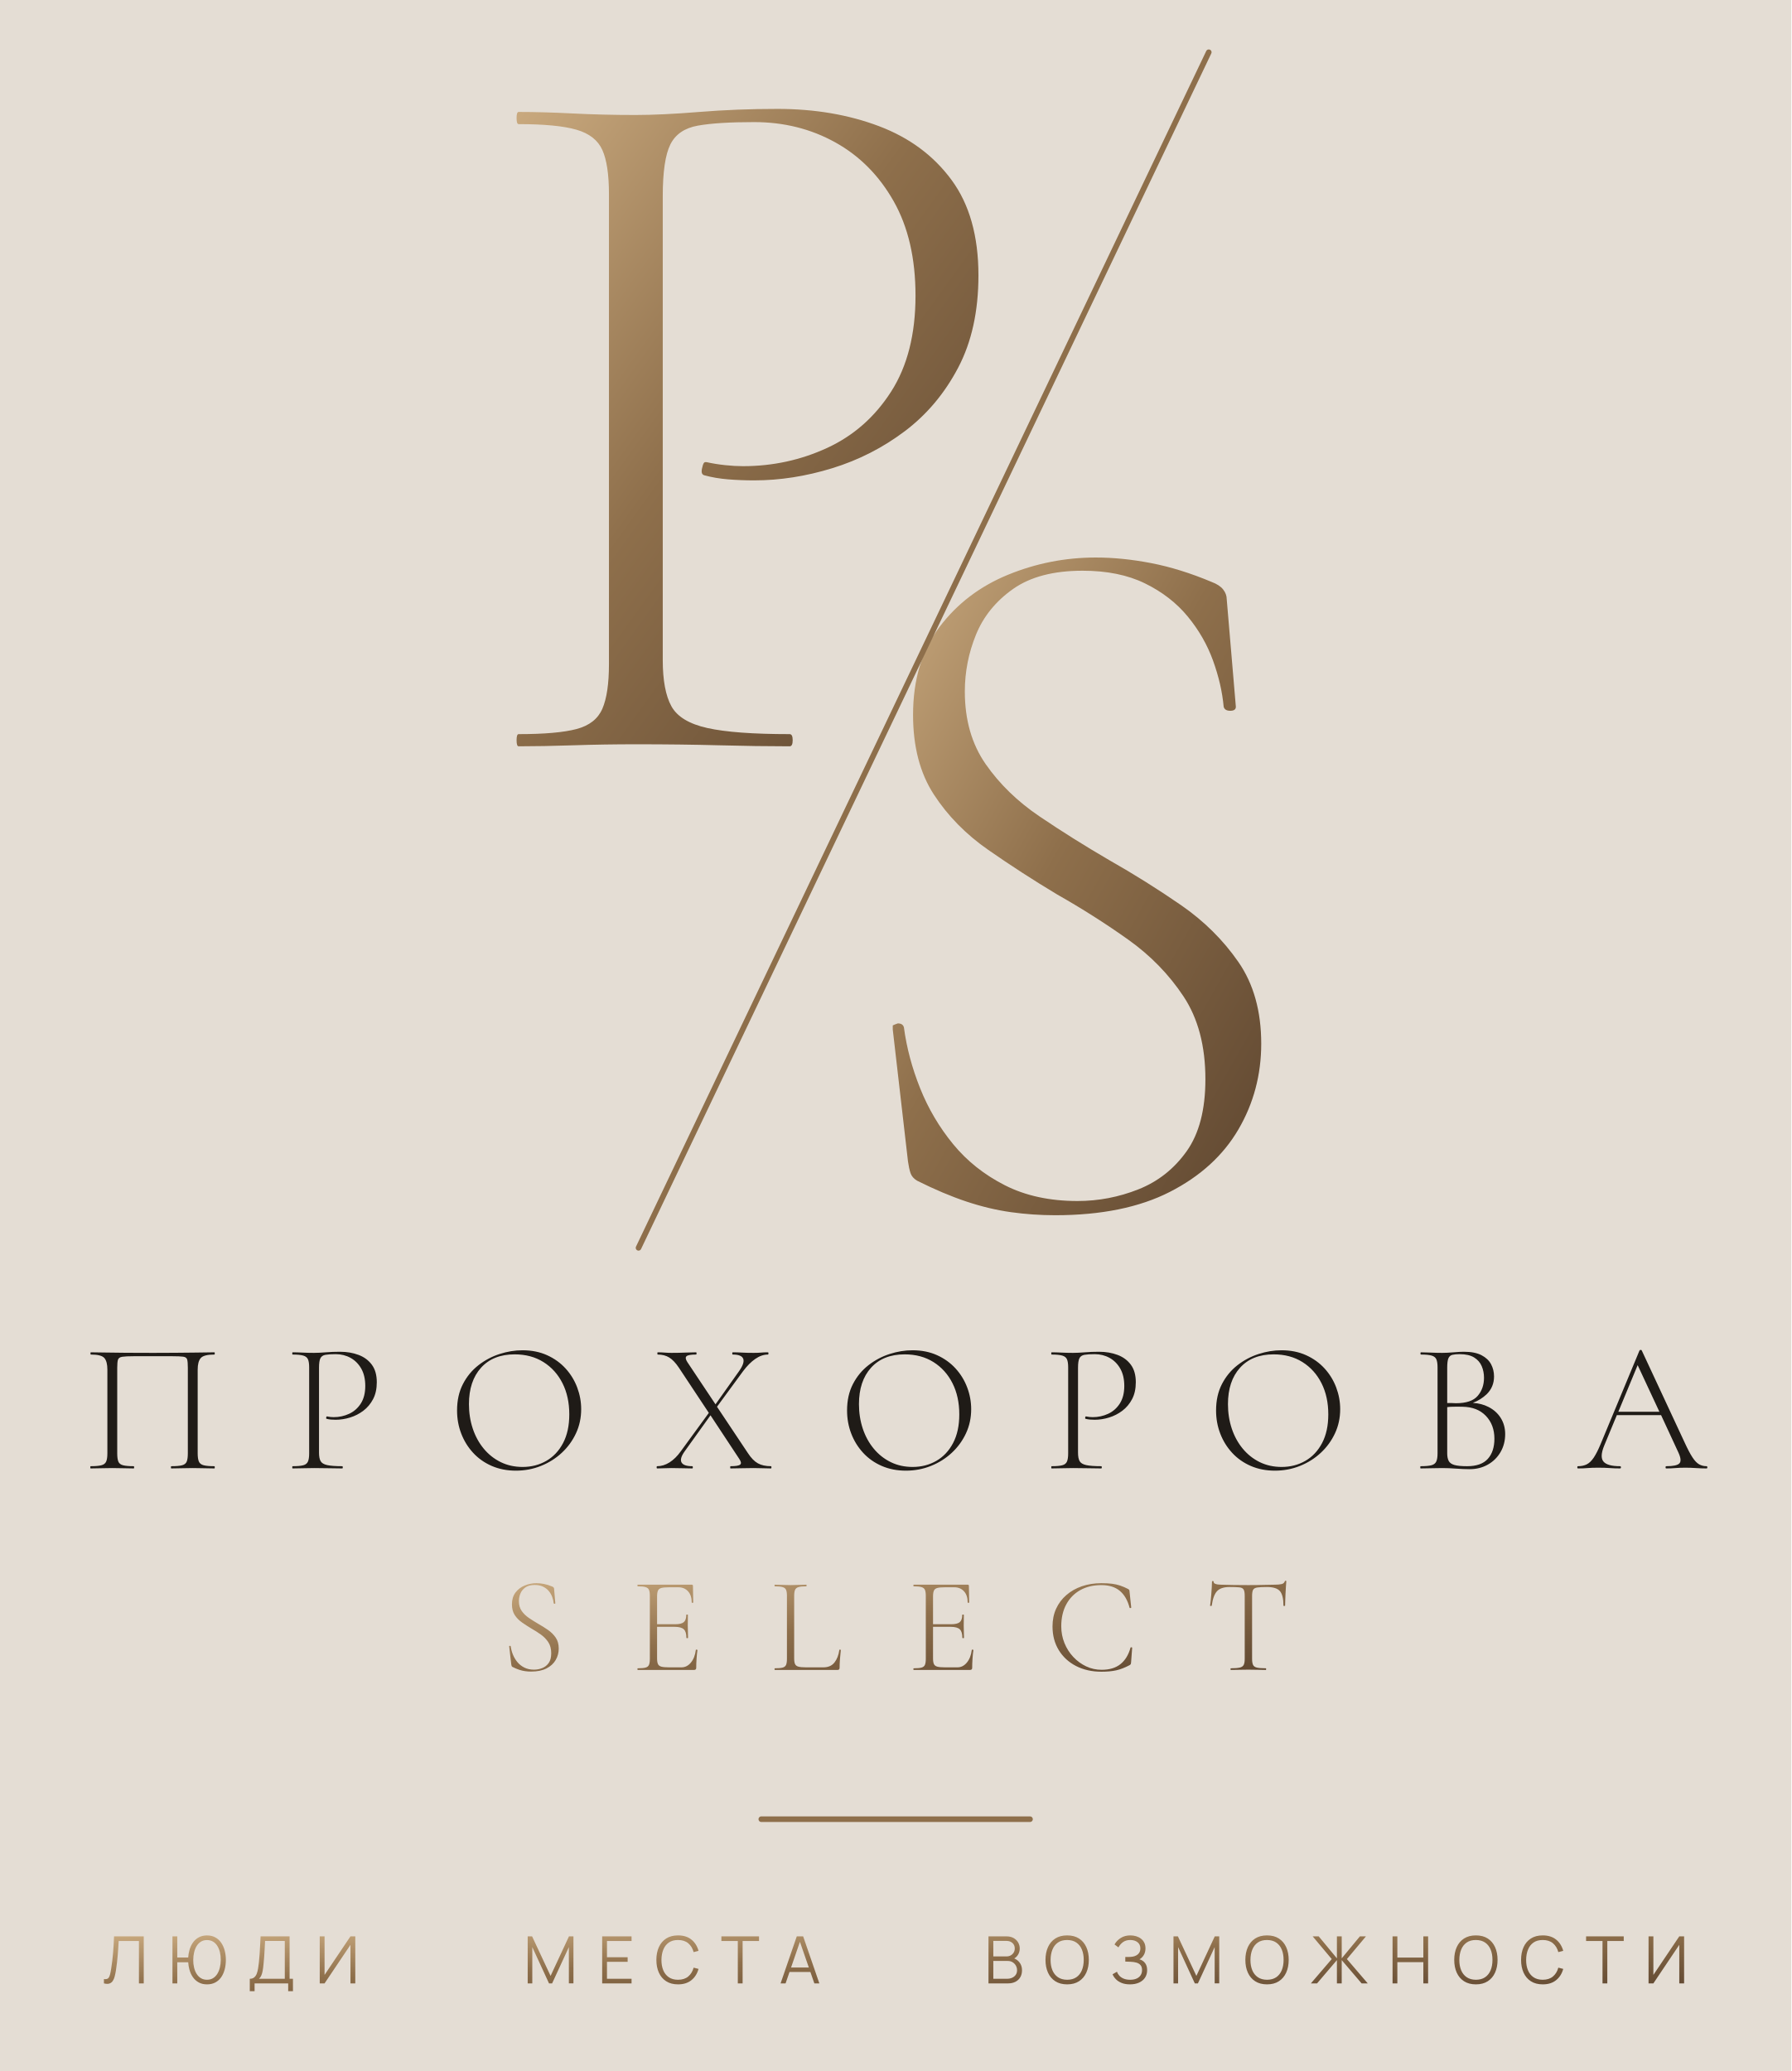
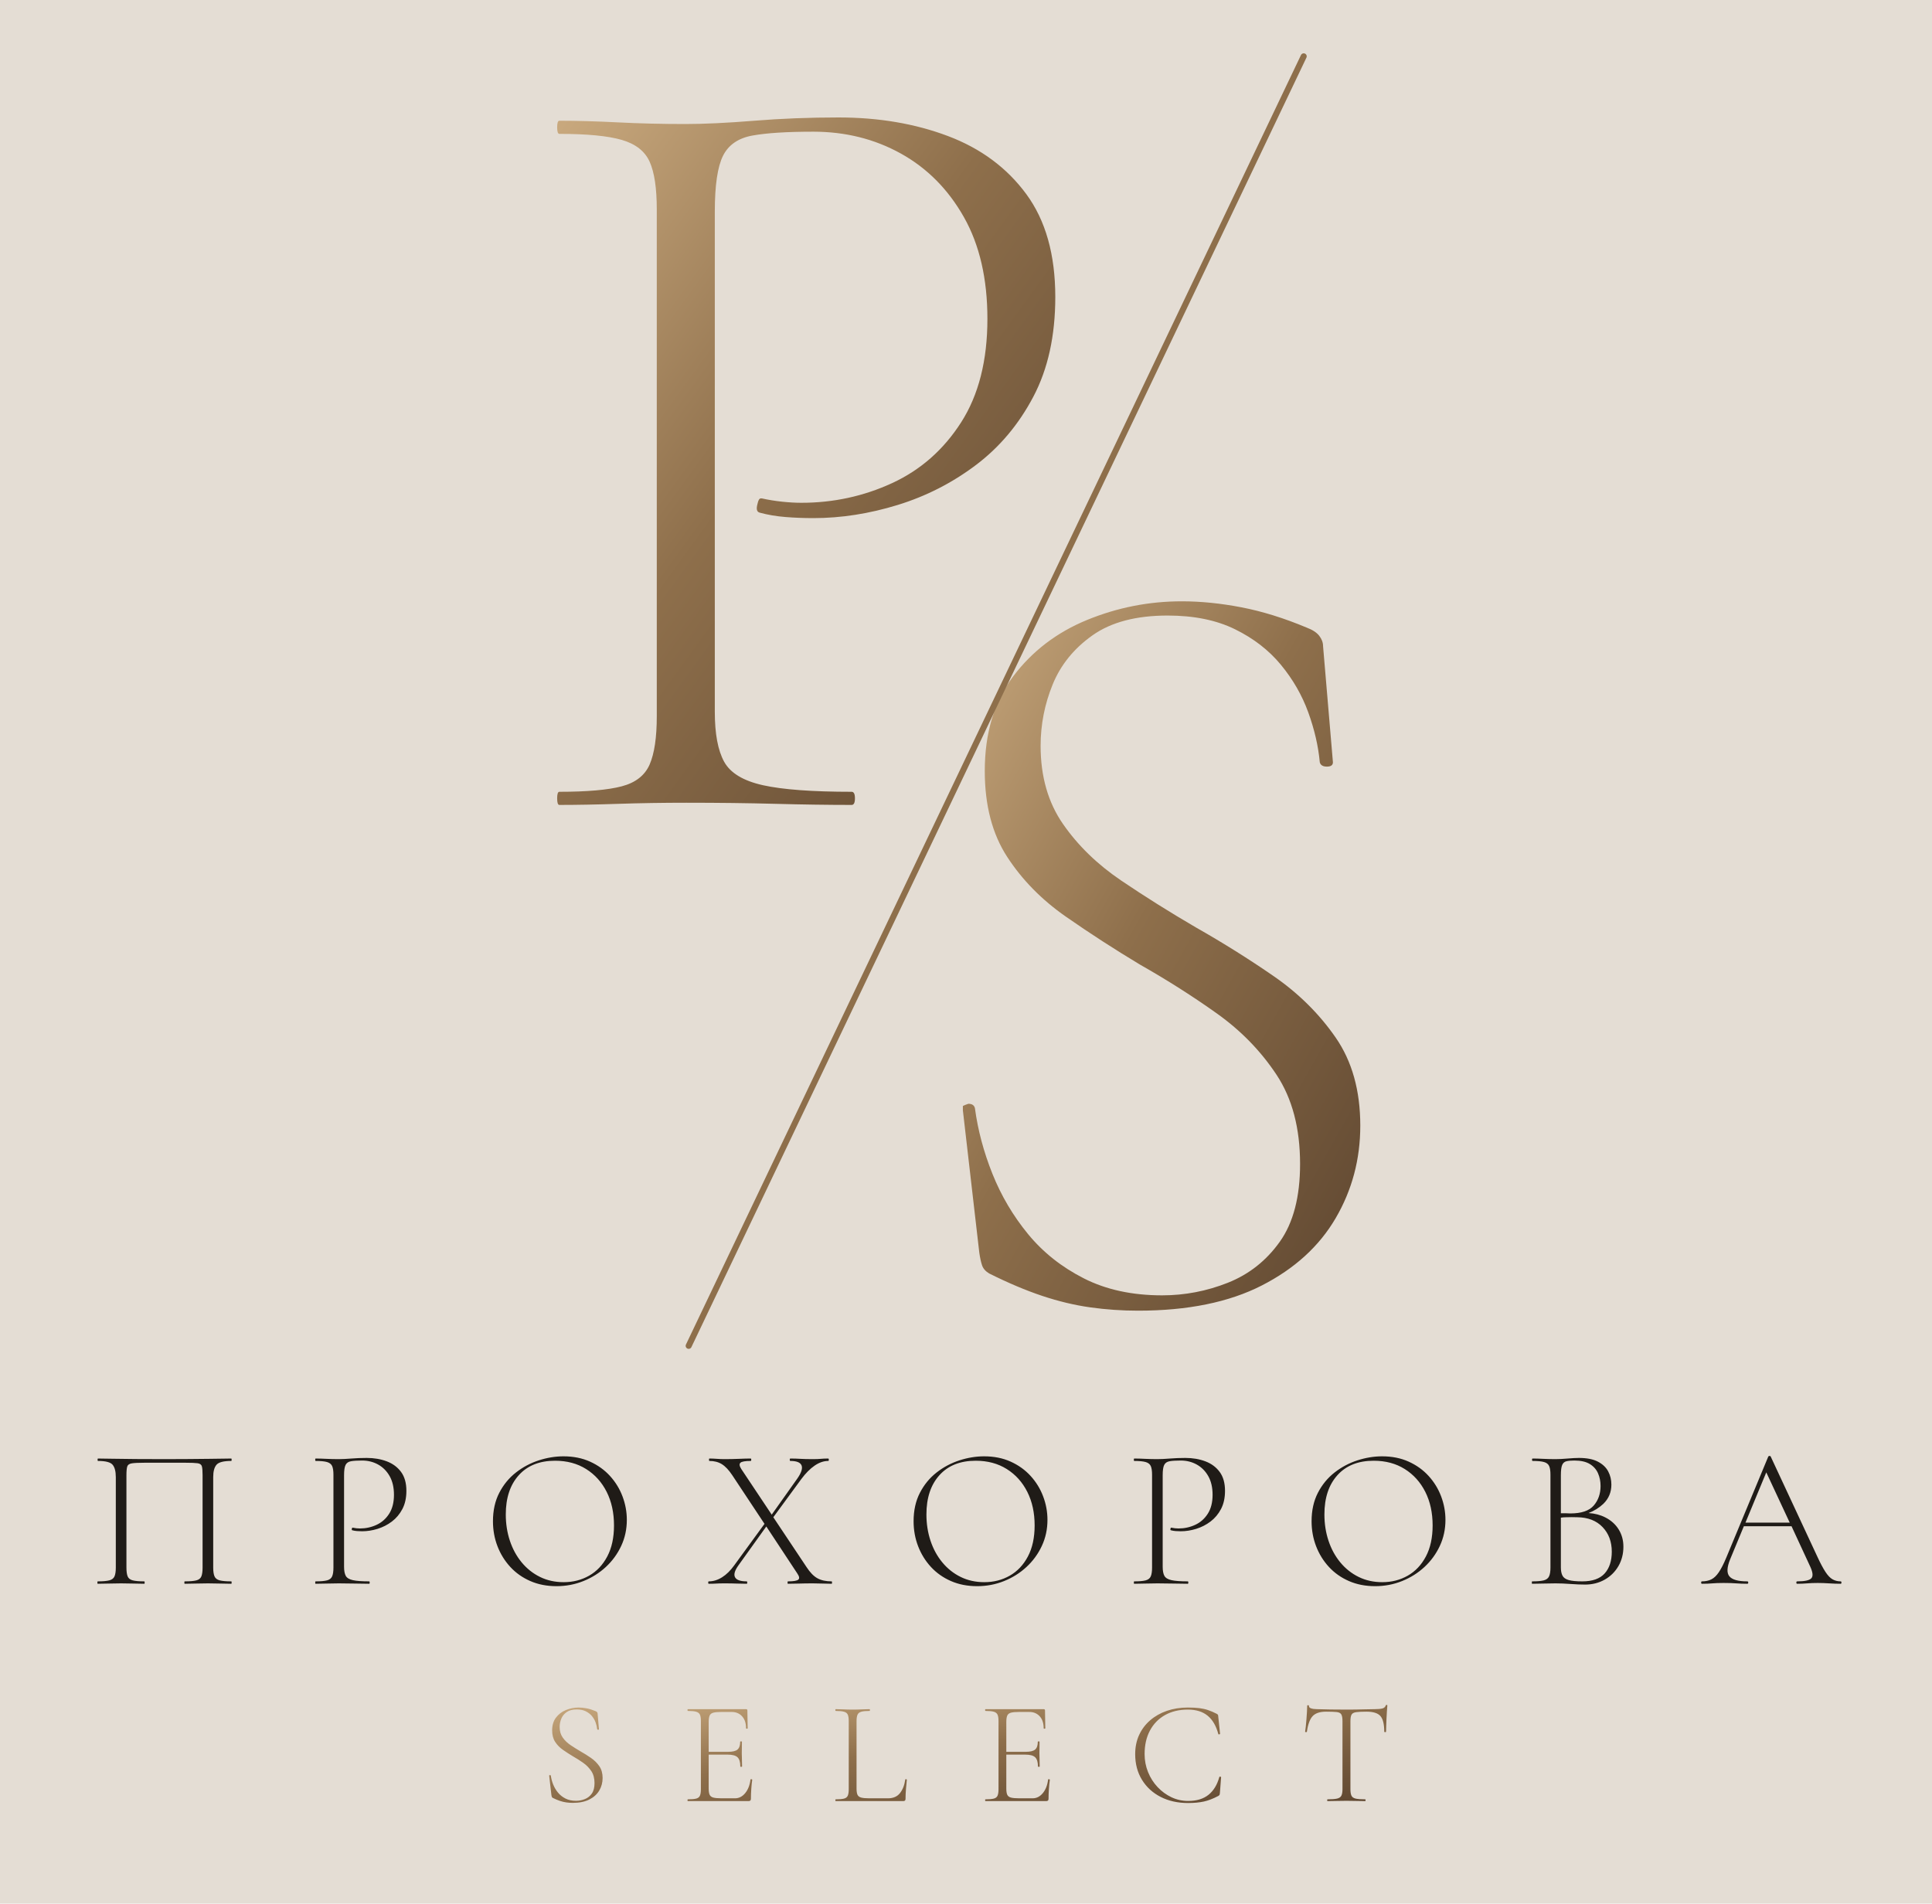
- <svg xmlns="http://www.w3.org/2000/svg" viewBox="0 0 480 555" width="480" height="555">
+ <svg xmlns="http://www.w3.org/2000/svg" viewBox="0 0 480 473" width="480" height="473">
  <defs>
    <linearGradient id="g" x1="0" y1="0" x2="1" y2="1">
      <stop offset="0" stop-color="#C9A97E" />
      <stop offset=".45" stop-color="#8E6F4B" />
      <stop offset="1" stop-color="#5E4630" />
    </linearGradient>
  </defs>
  <style>.lg-ink{fill:#1F1B17}.lg-br{fill:url(#g)}.lg-brs{stroke:#8E6F4B;stroke-width:1.5;stroke-linecap:round}</style>
-   <rect width="480" height="555" fill="#E4DDD4" />
+   <rect width="480" height="473" fill="#E4DDD4" />
  <g class="lg-br" transform="translate(127.0,200.0)">
    <path d="M50.592 -23.12Q50.592 -14.96 52.904 -10.744Q55.216 -6.528 62.56 -4.896Q69.904 -3.264 84.592 -3.264Q85.408 -3.264 85.408 -1.632Q85.408 0.0 84.592 0.0Q75.888 0.0 65.688 -0.272Q55.488 -0.544 43.52 -0.544Q34.816 -0.544 26.656 -0.272Q18.496 0.0 11.968 0.0Q11.424 0.0 11.424 -1.632Q11.424 -3.264 11.968 -3.264Q22.304 -3.264 27.472 -4.624Q32.64 -5.984 34.408 -10.064Q36.176 -14.144 36.176 -22.032V-147.968Q36.176 -155.856 34.408 -159.8Q32.64 -163.744 27.472 -165.24Q22.304 -166.736 11.968 -166.736Q11.424 -166.736 11.424 -168.368Q11.424 -170.0 11.968 -170.0Q18.496 -170.0 26.52 -169.592Q34.544 -169.184 43.248 -169.184Q50.32 -169.184 60.384 -170.0Q70.448 -170.816 81.328 -170.816Q96.288 -170.816 108.528 -166.192Q120.768 -161.568 127.976 -151.776Q135.184 -141.984 135.184 -126.208Q135.184 -111.792 129.744 -101.456Q124.304 -91.12 115.464 -84.456Q106.624 -77.792 96.016 -74.528Q85.408 -71.264 75.072 -71.264Q71.536 -71.264 68.136 -71.536Q64.736 -71.808 61.744 -72.624Q60.656 -72.896 61.2 -74.8Q61.472 -76.16 62.016 -76.16Q62.016 -76.16 62.288 -76.16Q64.736 -75.616 67.32 -75.344Q69.904 -75.072 72.08 -75.072Q84.048 -75.072 94.656 -79.968Q105.264 -84.864 111.792 -95.064Q118.32 -105.264 118.32 -120.768Q118.32 -135.728 112.472 -146.064Q106.624 -156.4 96.832 -161.84Q87.04 -167.28 75.072 -167.28Q65.28 -167.28 59.976 -166.328Q54.672 -165.376 52.632 -161.296Q50.592 -157.216 50.592 -147.424Z" />
  </g>
  <g class="lg-br" transform="translate(221.0,322.4)">
    <path d="M37.536 -137.088Q37.536 -125.664 43.112 -117.64Q48.688 -109.616 57.528 -103.632Q66.368 -97.648 76.16 -91.936Q86.224 -86.224 95.472 -79.832Q104.72 -73.44 110.84 -64.6Q116.96 -55.76 116.96 -42.704Q116.96 -30.192 110.84 -19.72Q104.72 -9.248 92.48 -2.992Q80.24 3.264 61.744 3.264Q55.76 3.264 49.912 2.448Q44.064 1.632 37.944 -0.408Q31.824 -2.448 24.752 -5.984Q23.392 -6.8 22.984 -8.024Q22.576 -9.248 22.304 -11.152L18.224 -46.512Q18.224 -47.056 18.224 -47.6Q18.768 -47.872 19.584 -48.144Q20.944 -48.144 21.216 -47.056Q22.304 -38.896 25.568 -30.736Q28.832 -22.576 34.408 -15.776Q39.984 -8.976 48.28 -4.76Q56.576 -0.544 67.728 -0.544Q76.16 -0.544 84.048 -3.672Q91.936 -6.8 96.968 -13.872Q102 -20.944 102 -33.184Q102 -46.512 96.152 -55.352Q90.304 -64.192 81.328 -70.584Q72.352 -76.976 62.288 -82.688Q52.768 -88.4 43.792 -94.656Q34.816 -100.912 29.24 -109.48Q23.664 -118.048 23.664 -130.832Q23.664 -144.976 30.736 -154.36Q37.808 -163.744 49.096 -168.368Q60.384 -172.992 72.624 -172.992Q79.696 -172.992 87.448 -171.496Q95.2 -170.0 103.632 -166.464Q105.808 -165.648 106.76 -164.424Q107.712 -163.2 107.712 -161.84L110.16 -133.008Q110.16 -131.92 108.664 -131.92Q107.168 -131.92 106.896 -133.008Q106.352 -138.992 104.04 -145.384Q101.728 -151.776 97.24 -157.216Q92.752 -162.656 85.816 -166.056Q78.88 -169.456 69.088 -169.456Q57.392 -169.456 50.456 -164.56Q43.52 -159.664 40.528 -152.32Q37.536 -144.976 37.536 -137.088Z" />
  </g>
  <line class="lg-brs" x1="171.1" y1="334.4" x2="323.9" y2="14.0" />
  <g class="lg-ink">
    <g transform="translate(22.50,393.52)">
      <path d="M34.951 -0.597Q35.051 -0.597 35.051 -0.299Q35.051 0.0 34.951 0.0Q33.756 0.0 32.263 -0.05Q30.769 -0.1 29.176 -0.1Q27.483 -0.1 26.039 -0.05Q24.595 0.0 23.4 0.0Q23.301 0.0 23.301 -0.299Q23.301 -0.597 23.4 -0.597Q25.342 -0.597 26.288 -0.846Q27.234 -1.095 27.533 -1.842Q27.832 -2.589 27.832 -4.033V-26.985Q27.832 -28.529 27.657 -29.176Q27.483 -29.823 26.587 -29.948Q25.691 -30.072 23.6 -30.072H13.393Q11.202 -30.072 10.256 -29.923Q9.31 -29.773 9.111 -29.126Q8.912 -28.479 8.912 -26.985V-4.033Q8.912 -2.589 9.211 -1.842Q9.51 -1.095 10.48 -0.846Q11.451 -0.597 13.343 -0.597Q13.443 -0.597 13.443 -0.299Q13.443 0.0 13.343 0.0Q12.148 0.0 10.729 -0.05Q9.31 -0.1 7.568 -0.1Q5.975 -0.1 4.481 -0.05Q2.987 0.0 1.792 0.0Q1.693 0.0 1.693 -0.299Q1.693 -0.597 1.792 -0.597Q3.684 -0.597 4.655 -0.846Q5.626 -1.095 5.95 -1.842Q6.273 -2.589 6.273 -4.033V-26.487Q6.273 -28.628 5.477 -29.574Q4.68 -30.52 1.842 -30.52Q1.743 -30.52 1.743 -30.819Q1.743 -31.118 1.842 -31.118Q2.689 -31.118 5.203 -31.068Q7.717 -31.018 11.252 -30.993Q14.787 -30.968 18.571 -30.968Q21.608 -30.968 24.396 -30.993Q27.184 -31.018 29.45 -31.043Q31.715 -31.068 33.184 -31.093Q34.653 -31.118 34.951 -31.118Q35.051 -31.118 35.051 -30.819Q35.051 -30.52 34.951 -30.52Q32.113 -30.52 31.292 -29.574Q30.47 -28.628 30.47 -26.487V-4.033Q30.47 -2.589 30.794 -1.842Q31.118 -1.095 32.089 -0.846Q33.059 -0.597 34.951 -0.597Z M62.982 -4.232Q62.982 -2.738 63.405 -1.967Q63.829 -1.195 65.173 -0.896Q66.517 -0.597 69.206 -0.597Q69.355 -0.597 69.355 -0.299Q69.355 0.0 69.206 0.0Q67.612 0.0 65.745 -0.05Q63.878 -0.1 61.688 -0.1Q60.094 -0.1 58.601 -0.05Q57.107 0.0 55.912 0.0Q55.813 0.0 55.813 -0.299Q55.813 -0.597 55.912 -0.597Q57.804 -0.597 58.75 -0.846Q59.696 -1.095 60.02 -1.842Q60.343 -2.589 60.343 -4.033V-27.085Q60.343 -28.529 60.02 -29.251Q59.696 -29.973 58.75 -30.246Q57.804 -30.52 55.912 -30.52Q55.813 -30.52 55.813 -30.819Q55.813 -31.118 55.912 -31.118Q57.107 -31.118 58.576 -31.043Q60.045 -30.968 61.638 -30.968Q62.932 -30.968 64.775 -31.118Q66.617 -31.267 68.608 -31.267Q71.347 -31.267 73.587 -30.421Q75.828 -29.574 77.147 -27.782Q78.466 -25.989 78.466 -23.102Q78.466 -20.463 77.471 -18.571Q76.475 -16.679 74.857 -15.459Q73.239 -14.239 71.297 -13.642Q69.355 -13.045 67.463 -13.045Q66.816 -13.045 66.193 -13.094Q65.571 -13.144 65.023 -13.293Q64.824 -13.343 64.924 -13.692Q64.974 -13.941 65.073 -13.941Q65.073 -13.941 65.123 -13.941Q65.571 -13.841 66.044 -13.791Q66.517 -13.742 66.915 -13.742Q69.106 -13.742 71.048 -14.638Q72.99 -15.534 74.185 -17.401Q75.379 -19.268 75.379 -22.106Q75.379 -24.844 74.309 -26.736Q73.239 -28.628 71.446 -29.624Q69.654 -30.62 67.463 -30.62Q65.671 -30.62 64.7 -30.446Q63.729 -30.271 63.356 -29.524Q62.982 -28.778 62.982 -26.985Z M115.758 0.597Q112.173 0.597 109.26 -0.672Q106.348 -1.942 104.282 -4.182Q102.215 -6.423 101.095 -9.335Q99.975 -12.248 99.975 -15.534Q99.975 -19.567 101.543 -22.604Q103.111 -25.641 105.7 -27.657Q108.289 -29.674 111.376 -30.67Q114.463 -31.665 117.5 -31.665Q121.185 -31.665 124.097 -30.346Q127.01 -29.027 129.051 -26.786Q131.092 -24.546 132.163 -21.708Q133.233 -18.87 133.233 -15.882Q133.233 -12.397 131.839 -9.41Q130.445 -6.423 128.031 -4.182Q125.616 -1.942 122.454 -0.672Q119.293 0.597 115.758 0.597ZM117.55 -0.398Q121.035 -0.398 123.873 -2.016Q126.711 -3.635 128.379 -6.796Q130.047 -9.958 130.047 -14.488Q130.047 -19.218 128.23 -22.828Q126.412 -26.438 123.126 -28.504Q119.84 -30.57 115.409 -30.57Q109.634 -30.57 106.398 -26.985Q103.161 -23.4 103.161 -17.227Q103.161 -13.742 104.182 -10.68Q105.203 -7.618 107.119 -5.302Q109.036 -2.987 111.675 -1.693Q114.314 -0.398 117.55 -0.398Z M173.263 0.0Q173.164 0.0 173.164 -0.299Q173.164 -0.597 173.263 -0.597Q175.304 -0.597 175.827 -1.021Q176.35 -1.444 175.603 -2.539L167.886 -14.239L160.965 -4.581Q159.571 -2.639 160.119 -1.618Q160.667 -0.597 163.007 -0.597Q163.156 -0.597 163.156 -0.299Q163.156 0.0 163.007 0.0Q161.712 0.0 160.542 -0.05Q159.372 -0.1 157.43 -0.1Q156.186 -0.1 155.439 -0.05Q154.692 0.0 153.597 0.0Q153.447 0.0 153.447 -0.299Q153.447 -0.597 153.597 -0.597Q155.29 -0.597 156.908 -1.618Q158.526 -2.639 159.92 -4.581L167.438 -14.887L159.422 -26.985Q158.128 -28.927 156.833 -29.724Q155.539 -30.52 153.746 -30.52Q153.647 -30.52 153.647 -30.819Q153.647 -31.118 153.746 -31.118Q154.642 -31.118 155.613 -31.043Q156.584 -30.968 157.43 -30.968Q159.422 -30.968 161.09 -31.043Q162.758 -31.118 164.003 -31.118Q164.152 -31.118 164.152 -30.819Q164.152 -30.52 164.003 -30.52Q161.961 -30.52 161.463 -30.072Q160.965 -29.624 161.662 -28.529L169.23 -17.177L175.553 -26.089Q177.097 -28.28 176.649 -29.4Q176.201 -30.52 173.861 -30.52Q173.711 -30.52 173.711 -30.819Q173.711 -31.118 173.861 -31.118Q175.155 -31.118 176.35 -31.043Q177.545 -30.968 179.437 -30.968Q180.682 -30.968 181.428 -31.043Q182.175 -31.118 183.271 -31.118Q183.42 -31.118 183.42 -30.819Q183.42 -30.52 183.271 -30.52Q181.578 -30.52 179.885 -29.35Q178.192 -28.18 176.599 -26.039L169.629 -16.53L177.893 -4.132Q179.188 -2.141 180.582 -1.369Q181.976 -0.597 184.117 -0.597Q184.217 -0.597 184.217 -0.299Q184.217 0.0 184.117 0.0Q183.121 0.0 181.926 -0.05Q180.731 -0.1 179.437 -0.1Q177.495 -0.1 176.026 -0.05Q174.558 0.0 173.263 0.0Z M220.263 0.597Q216.678 0.597 213.766 -0.672Q210.853 -1.942 208.787 -4.182Q206.721 -6.423 205.601 -9.335Q204.48 -12.248 204.48 -15.534Q204.48 -19.567 206.049 -22.604Q207.617 -25.641 210.206 -27.657Q212.795 -29.674 215.882 -30.67Q218.969 -31.665 222.006 -31.665Q225.69 -31.665 228.603 -30.346Q231.515 -29.027 233.557 -26.786Q235.598 -24.546 236.668 -21.708Q237.739 -18.87 237.739 -15.882Q237.739 -12.397 236.345 -9.41Q234.951 -6.423 232.536 -4.182Q230.121 -1.942 226.96 -0.672Q223.798 0.597 220.263 0.597ZM222.056 -0.398Q225.541 -0.398 228.379 -2.016Q231.217 -3.635 232.885 -6.796Q234.552 -9.958 234.552 -14.488Q234.552 -19.218 232.735 -22.828Q230.918 -26.438 227.632 -28.504Q224.346 -30.57 219.915 -30.57Q214.139 -30.57 210.903 -26.985Q207.667 -23.4 207.667 -17.227Q207.667 -13.742 208.687 -10.68Q209.708 -7.618 211.625 -5.302Q213.542 -2.987 216.181 -1.693Q218.819 -0.398 222.056 -0.398Z M266.367 -4.232Q266.367 -2.738 266.79 -1.967Q267.214 -1.195 268.558 -0.896Q269.902 -0.597 272.591 -0.597Q272.74 -0.597 272.74 -0.299Q272.74 0.0 272.591 0.0Q270.997 0.0 269.13 -0.05Q267.263 -0.1 265.073 -0.1Q263.479 -0.1 261.986 -0.05Q260.492 0.0 259.297 0.0Q259.198 0.0 259.198 -0.299Q259.198 -0.597 259.297 -0.597Q261.189 -0.597 262.135 -0.846Q263.081 -1.095 263.405 -1.842Q263.728 -2.589 263.728 -4.033V-27.085Q263.728 -28.529 263.405 -29.251Q263.081 -29.973 262.135 -30.246Q261.189 -30.52 259.297 -30.52Q259.198 -30.52 259.198 -30.819Q259.198 -31.118 259.297 -31.118Q260.492 -31.118 261.961 -31.043Q263.43 -30.968 265.023 -30.968Q266.317 -30.968 268.16 -31.118Q270.002 -31.267 271.993 -31.267Q274.732 -31.267 276.972 -30.421Q279.213 -29.574 280.532 -27.782Q281.851 -25.989 281.851 -23.102Q281.851 -20.463 280.856 -18.571Q279.86 -16.679 278.242 -15.459Q276.624 -14.239 274.682 -13.642Q272.74 -13.045 270.848 -13.045Q270.201 -13.045 269.579 -13.094Q268.956 -13.144 268.408 -13.293Q268.209 -13.343 268.309 -13.692Q268.359 -13.941 268.458 -13.941Q268.458 -13.941 268.508 -13.941Q268.956 -13.841 269.429 -13.791Q269.902 -13.742 270.3 -13.742Q272.491 -13.742 274.433 -14.638Q276.375 -15.534 277.57 -17.401Q278.764 -19.268 278.764 -22.106Q278.764 -24.844 277.694 -26.736Q276.624 -28.628 274.831 -29.624Q273.039 -30.62 270.848 -30.62Q269.056 -30.62 268.085 -30.446Q267.114 -30.271 266.741 -29.524Q266.367 -28.778 266.367 -26.985Z M319.143 0.597Q315.558 0.597 312.645 -0.672Q309.733 -1.942 307.667 -4.182Q305.6 -6.423 304.48 -9.335Q303.36 -12.248 303.36 -15.534Q303.36 -19.567 304.928 -22.604Q306.497 -25.641 309.085 -27.657Q311.674 -29.674 314.761 -30.67Q317.848 -31.665 320.885 -31.665Q324.57 -31.665 327.482 -30.346Q330.395 -29.027 332.436 -26.786Q334.478 -24.546 335.548 -21.708Q336.618 -18.87 336.618 -15.882Q336.618 -12.397 335.224 -9.41Q333.83 -6.423 331.416 -4.182Q329.001 -1.942 325.839 -0.672Q322.678 0.597 319.143 0.597ZM320.935 -0.398Q324.42 -0.398 327.258 -2.016Q330.096 -3.635 331.764 -6.796Q333.432 -9.958 333.432 -14.488Q333.432 -19.218 331.615 -22.828Q329.797 -26.438 326.511 -28.504Q323.225 -30.57 318.794 -30.57Q313.019 -30.57 309.783 -26.985Q306.546 -23.4 306.546 -17.227Q306.546 -13.742 307.567 -10.68Q308.588 -7.618 310.504 -5.302Q312.421 -2.987 315.06 -1.693Q317.699 -0.398 320.935 -0.398Z M372.167 -17.575Q374.507 -17.426 376.349 -16.48Q378.49 -15.385 379.66 -13.493Q380.83 -11.601 380.83 -9.211Q380.83 -6.522 379.586 -4.381Q378.341 -2.24 376.175 -1.021Q374.009 0.199 371.321 0.199Q369.678 0.199 367.686 0.05Q365.695 -0.1 363.952 -0.1Q362.359 -0.1 360.865 -0.05Q359.372 0.0 358.177 0.0Q358.077 0.0 358.077 -0.299Q358.077 -0.597 358.177 -0.597Q360.069 -0.597 361.04 -0.846Q362.01 -1.095 362.359 -1.842Q362.707 -2.589 362.707 -4.033V-27.085Q362.707 -28.529 362.384 -29.251Q362.06 -29.973 361.114 -30.246Q360.168 -30.52 358.276 -30.52Q358.127 -30.52 358.127 -30.819Q358.127 -31.118 358.276 -31.118Q359.421 -31.118 360.89 -31.043Q362.359 -30.968 363.952 -30.968Q365.247 -30.968 366.964 -31.118Q368.682 -31.267 369.777 -31.267Q372.715 -31.267 374.482 -30.346Q376.25 -29.425 377.046 -27.931Q377.843 -26.438 377.843 -24.645Q377.843 -21.807 375.852 -19.866Q374.258 -18.372 372.167 -17.575ZM370.624 -0.597Q374.408 -0.597 376.175 -2.564Q377.943 -4.531 377.943 -7.966Q377.943 -11.7 375.652 -14.09Q373.362 -16.48 369.379 -16.53Q367.985 -16.579 366.641 -16.53Q365.993 -16.53 365.296 -16.43V-4.033Q365.296 -2.788 365.695 -2.016Q366.093 -1.245 367.238 -0.921Q368.383 -0.597 370.624 -0.597ZM368.632 -30.62Q367.437 -30.62 366.691 -30.446Q365.944 -30.271 365.62 -29.524Q365.296 -28.778 365.296 -26.985V-17.525Q365.944 -17.525 366.442 -17.525Q367.487 -17.476 367.636 -17.476Q371.769 -17.476 373.462 -19.442Q375.155 -21.409 375.155 -24.297Q375.155 -25.989 374.532 -27.433Q373.91 -28.877 372.491 -29.748Q371.072 -30.62 368.632 -30.62Z M434.801 -0.597Q435.0 -0.597 435.0 -0.299Q435.0 0.0 434.801 0.0Q433.407 0.0 431.938 -0.1Q430.469 -0.199 429.125 -0.199Q427.582 -0.199 426.461 -0.1Q425.341 0.0 423.997 0.0Q423.798 0.0 423.798 -0.299Q423.798 -0.597 423.997 -0.597Q426.785 -0.597 427.507 -1.344Q428.229 -2.091 427.283 -4.182L422.603 -14.289H410.753L407.368 -6.124Q406.123 -3.087 407.168 -1.842Q408.214 -0.597 411.6 -0.597Q411.848 -0.597 411.848 -0.299Q411.848 0.0 411.6 0.0Q410.106 0.0 408.861 -0.1Q407.616 -0.199 405.725 -0.199Q403.982 -0.199 402.911 -0.1Q401.841 0.0 400.347 0.0Q400.148 0.0 400.148 -0.299Q400.148 -0.597 400.347 -0.597Q401.692 -0.597 402.687 -1.095Q403.683 -1.593 404.554 -2.888Q405.426 -4.182 406.422 -6.572L416.827 -31.616Q416.927 -31.765 417.151 -31.765Q417.375 -31.765 417.425 -31.616L428.976 -6.821Q430.121 -4.332 431.017 -2.962Q431.913 -1.593 432.809 -1.095Q433.706 -0.597 434.801 -0.597ZM422.155 -15.185 416.329 -27.682 411.151 -15.185Z" />
    </g>
  </g>
  <g class="lg-br">
    <g transform="translate(134.00,447.52)">
      <path d="M5.044 -18.422Q5.044 -16.887 5.793 -15.809Q6.543 -14.73 7.731 -13.926Q8.919 -13.122 10.234 -12.354Q11.587 -11.587 12.83 -10.728Q14.072 -9.869 14.895 -8.681Q15.717 -7.493 15.717 -5.739Q15.717 -4.057 14.895 -2.65Q14.072 -1.243 12.428 -0.402Q10.783 0.439 8.297 0.439Q7.493 0.439 6.707 0.329Q5.921 0.219 5.099 -0.055Q4.277 -0.329 3.326 -0.804Q3.143 -0.914 3.089 -1.078Q3.034 -1.243 2.997 -1.499L2.449 -6.25Q2.449 -6.323 2.449 -6.397Q2.522 -6.433 2.632 -6.47Q2.814 -6.47 2.851 -6.323Q2.997 -5.227 3.436 -4.13Q3.874 -3.034 4.624 -2.12Q5.373 -1.206 6.488 -0.64Q7.603 -0.073 9.101 -0.073Q10.234 -0.073 11.294 -0.493Q12.354 -0.914 13.031 -1.864Q13.707 -2.814 13.707 -4.459Q13.707 -6.25 12.921 -7.438Q12.135 -8.626 10.929 -9.485Q9.723 -10.344 8.37 -11.112Q7.091 -11.879 5.885 -12.72Q4.679 -13.561 3.929 -14.712Q3.18 -15.863 3.18 -17.581Q3.18 -19.482 4.13 -20.743Q5.081 -22.004 6.598 -22.626Q8.114 -23.247 9.759 -23.247Q10.71 -23.247 11.751 -23.046Q12.793 -22.845 13.926 -22.37Q14.219 -22.26 14.347 -22.096Q14.474 -21.931 14.474 -21.748L14.803 -17.874Q14.803 -17.728 14.602 -17.728Q14.401 -17.728 14.365 -17.874Q14.292 -18.678 13.981 -19.537Q13.67 -20.396 13.067 -21.127Q12.464 -21.858 11.532 -22.315Q10.6 -22.772 9.284 -22.772Q7.712 -22.772 6.78 -22.114Q5.848 -21.456 5.446 -20.469Q5.044 -19.482 5.044 -18.422Z M51.977 0.0H36.881Q36.808 0.0 36.808 -0.219Q36.808 -0.439 36.881 -0.439Q38.27 -0.439 38.964 -0.621Q39.659 -0.804 39.896 -1.352Q40.134 -1.901 40.134 -2.961V-19.884Q40.134 -20.944 39.896 -21.474Q39.659 -22.004 38.964 -22.205Q38.27 -22.406 36.881 -22.406Q36.808 -22.406 36.808 -22.626Q36.808 -22.845 36.881 -22.845H51.355Q51.684 -22.845 51.684 -22.516L51.757 -18.093Q51.757 -17.983 51.556 -17.983Q51.355 -17.983 51.355 -18.093Q51.355 -19.994 50.368 -21.072Q49.381 -22.15 47.773 -22.15H45.251Q43.899 -22.15 43.222 -21.968Q42.546 -21.785 42.309 -21.255Q42.071 -20.725 42.071 -19.665V-12.245H46.896Q48.577 -12.245 49.235 -12.811Q49.893 -13.378 49.893 -14.767Q49.893 -14.84 50.112 -14.84Q50.332 -14.84 50.332 -14.767Q50.332 -13.707 50.313 -13.122Q50.295 -12.537 50.295 -11.879Q50.295 -11.075 50.332 -10.289Q50.368 -9.503 50.368 -8.59Q50.368 -8.517 50.149 -8.517Q49.93 -8.517 49.93 -8.59Q49.93 -10.234 49.235 -10.892Q48.541 -11.55 46.786 -11.55H42.071V-3.107Q42.071 -2.083 42.309 -1.572Q42.546 -1.06 43.222 -0.877Q43.899 -0.694 45.251 -0.694H48.614Q50.076 -0.694 51.136 -1.974Q52.196 -3.253 52.452 -5.337Q52.452 -5.373 52.452 -5.373Q52.488 -5.446 52.671 -5.446Q52.89 -5.41 52.89 -5.3Q52.744 -4.35 52.653 -3.016Q52.561 -1.681 52.561 -0.548Q52.561 0.0 51.977 0.0Z M78.806 -19.848V-3.107Q78.806 -2.083 79.043 -1.572Q79.281 -1.06 79.957 -0.877Q80.633 -0.694 81.949 -0.694H86.628Q88.565 -0.694 89.588 -1.974Q90.612 -3.253 90.904 -5.337Q90.904 -5.373 90.904 -5.373Q90.941 -5.446 91.123 -5.446Q91.306 -5.41 91.306 -5.3Q91.197 -4.35 91.087 -3.016Q90.977 -1.681 90.977 -0.548Q90.977 0.0 90.429 0.0H73.615Q73.542 0.0 73.542 -0.219Q73.542 -0.439 73.615 -0.439Q75.004 -0.439 75.699 -0.621Q76.393 -0.804 76.631 -1.352Q76.868 -1.901 76.868 -2.961V-19.884Q76.868 -20.944 76.631 -21.474Q76.393 -22.004 75.699 -22.205Q75.004 -22.406 73.615 -22.406Q73.542 -22.406 73.542 -22.626Q73.542 -22.845 73.615 -22.845Q74.492 -22.845 75.571 -22.79Q76.649 -22.735 77.819 -22.735Q79.061 -22.735 80.14 -22.79Q81.218 -22.845 82.059 -22.845Q82.132 -22.845 82.132 -22.626Q82.132 -22.406 82.059 -22.406Q80.67 -22.406 79.975 -22.205Q79.281 -22.004 79.043 -21.456Q78.806 -20.908 78.806 -19.848Z M125.921 0.0H110.825Q110.752 0.0 110.752 -0.219Q110.752 -0.439 110.825 -0.439Q112.214 -0.439 112.908 -0.621Q113.603 -0.804 113.84 -1.352Q114.078 -1.901 114.078 -2.961V-19.884Q114.078 -20.944 113.84 -21.474Q113.603 -22.004 112.908 -22.205Q112.214 -22.406 110.825 -22.406Q110.752 -22.406 110.752 -22.626Q110.752 -22.845 110.825 -22.845H125.299Q125.628 -22.845 125.628 -22.516L125.701 -18.093Q125.701 -17.983 125.5 -17.983Q125.299 -17.983 125.299 -18.093Q125.299 -19.994 124.312 -21.072Q123.326 -22.15 121.717 -22.15H119.195Q117.843 -22.15 117.167 -21.968Q116.49 -21.785 116.253 -21.255Q116.015 -20.725 116.015 -19.665V-12.245H120.84Q122.521 -12.245 123.179 -12.811Q123.837 -13.378 123.837 -14.767Q123.837 -14.84 124.057 -14.84Q124.276 -14.84 124.276 -14.767Q124.276 -13.707 124.258 -13.122Q124.239 -12.537 124.239 -11.879Q124.239 -11.075 124.276 -10.289Q124.312 -9.503 124.312 -8.59Q124.312 -8.517 124.093 -8.517Q123.874 -8.517 123.874 -8.59Q123.874 -10.234 123.179 -10.892Q122.485 -11.55 120.73 -11.55H116.015V-3.107Q116.015 -2.083 116.253 -1.572Q116.49 -1.06 117.167 -0.877Q117.843 -0.694 119.195 -0.694H122.558Q124.02 -0.694 125.08 -1.974Q126.14 -3.253 126.396 -5.337Q126.396 -5.373 126.396 -5.373Q126.432 -5.446 126.615 -5.446Q126.834 -5.41 126.834 -5.3Q126.688 -4.35 126.597 -3.016Q126.506 -1.681 126.506 -0.548Q126.506 0.0 125.921 0.0Z M161.12 -23.247Q162.765 -23.247 163.953 -23.101Q165.141 -22.954 166.164 -22.607Q167.188 -22.26 168.321 -21.675Q168.54 -21.529 168.595 -21.438Q168.65 -21.346 168.686 -20.871L169.125 -16.704Q169.125 -16.631 168.942 -16.594Q168.796 -16.558 168.723 -16.594Q168.686 -16.631 168.686 -16.668Q167.882 -19.701 166.036 -21.218Q164.19 -22.735 161.12 -22.735Q157.867 -22.735 155.454 -21.383Q153.042 -20.03 151.708 -17.545Q150.374 -15.059 150.374 -11.697Q150.374 -9.321 151.233 -7.201Q152.092 -5.081 153.609 -3.472Q155.126 -1.864 157.063 -0.95Q159 -0.037 161.193 -0.037Q164.337 -0.037 166.237 -1.553Q168.138 -3.07 168.942 -5.994Q168.979 -6.104 169.18 -6.068Q169.381 -6.031 169.381 -5.958L169.088 -2.083Q169.052 -1.645 168.979 -1.535Q168.906 -1.426 168.686 -1.279Q166.749 -0.256 165.086 0.11Q163.423 0.475 161.157 0.475Q157.319 0.475 154.358 -1.042Q151.397 -2.559 149.716 -5.3Q148.034 -8.041 148.034 -11.66Q148.034 -14.292 149.003 -16.412Q149.972 -18.532 151.744 -20.067Q153.517 -21.602 155.893 -22.424Q158.269 -23.247 161.12 -23.247Z M195.479 -22.223Q193.176 -22.223 192.134 -21.127Q191.092 -20.03 190.69 -17.216Q190.69 -17.143 190.471 -17.143Q190.252 -17.143 190.252 -17.216Q190.325 -17.654 190.416 -18.495Q190.508 -19.336 190.581 -20.304Q190.654 -21.273 190.709 -22.169Q190.763 -23.064 190.763 -23.649Q190.763 -23.832 190.983 -23.832Q191.202 -23.832 191.202 -23.649Q191.202 -23.283 191.549 -23.119Q191.897 -22.954 192.353 -22.9Q192.81 -22.845 193.139 -22.845Q196.283 -22.735 200.486 -22.735Q203.081 -22.735 204.598 -22.79Q206.115 -22.845 207.541 -22.845Q208.747 -22.845 209.423 -23.009Q210.099 -23.174 210.282 -23.759Q210.319 -23.905 210.501 -23.905Q210.684 -23.905 210.684 -23.759Q210.648 -23.21 210.574 -22.297Q210.501 -21.383 210.465 -20.378Q210.428 -19.372 210.392 -18.513Q210.355 -17.654 210.355 -17.216Q210.355 -17.143 210.136 -17.143Q209.917 -17.143 209.917 -17.216Q209.917 -20.03 208.966 -21.127Q208.016 -22.223 205.494 -22.223Q203.776 -22.223 202.917 -22.096Q202.058 -21.968 201.784 -21.474Q201.51 -20.981 201.51 -19.811V-2.961Q201.51 -1.901 201.766 -1.352Q202.021 -0.804 202.807 -0.621Q203.593 -0.439 205.201 -0.439Q205.274 -0.439 205.274 -0.219Q205.274 0.0 205.201 0.0Q204.251 0.0 203.063 -0.037Q201.875 -0.073 200.486 -0.073Q199.17 -0.073 197.982 -0.037Q196.794 0.0 195.808 0.0Q195.734 0.0 195.734 -0.219Q195.734 -0.439 195.808 -0.439Q197.379 -0.439 198.183 -0.621Q198.988 -0.804 199.262 -1.352Q199.536 -1.901 199.536 -2.961V-19.884Q199.536 -21.054 199.243 -21.547Q198.951 -22.041 198.074 -22.132Q197.197 -22.223 195.479 -22.223Z" />
    </g>
  </g>
-   <line class="lg-brs" x1="204" y1="487.518" x2="276" y2="487.518" />
-   <g class="lg-br">
-     <g transform="translate(27.50,531.52)">
-       <path d="M0.35 0.0V-1.146Q0.831 -1.102 1.146 -1.186Q1.461 -1.269 1.658 -1.566Q1.855 -1.864 2.004 -2.454Q2.152 -3.045 2.301 -3.999Q2.467 -5.031 2.585 -6.055Q2.704 -7.078 2.795 -8.133Q2.887 -9.187 2.949 -10.298Q3.01 -11.409 3.062 -12.599H11.016V0.0H9.729V-11.366H4.305Q4.244 -10.464 4.187 -9.519Q4.13 -8.575 4.047 -7.586Q3.964 -6.597 3.845 -5.552Q3.727 -4.506 3.552 -3.395Q3.412 -2.555 3.224 -1.837Q3.036 -1.12 2.699 -0.63Q2.362 -0.14 1.798 0.044Q1.234 0.227 0.35 0.0Z M18.715 0.0V-12.599H20.001V-6.938H22.933Q22.994 -7.927 23.239 -8.828Q23.554 -10.009 24.184 -10.915Q24.814 -11.821 25.763 -12.337Q26.712 -12.853 27.964 -12.853Q29.223 -12.853 30.173 -12.337Q31.122 -11.821 31.752 -10.915Q32.382 -10.009 32.701 -8.828Q33.021 -7.647 33.021 -6.3Q33.021 -4.917 32.701 -3.723Q32.382 -2.529 31.752 -1.632Q31.122 -0.735 30.173 -0.236Q29.223 0.262 27.964 0.262Q26.712 0.262 25.763 -0.254Q24.814 -0.77 24.184 -1.676Q23.554 -2.581 23.239 -3.771Q22.994 -4.672 22.933 -5.661H20.001V0.0ZM27.964 -0.971Q28.891 -0.971 29.578 -1.391Q30.265 -1.811 30.724 -2.546Q31.183 -3.281 31.415 -4.248Q31.647 -5.215 31.656 -6.3Q31.665 -7.385 31.433 -8.347Q31.201 -9.31 30.741 -10.044Q30.282 -10.779 29.587 -11.195Q28.891 -11.611 27.964 -11.611Q27.045 -11.611 26.358 -11.195Q25.671 -10.779 25.212 -10.044Q24.752 -9.31 24.521 -8.347Q24.289 -7.385 24.28 -6.3Q24.271 -5.215 24.499 -4.248Q24.726 -3.281 25.19 -2.546Q25.654 -1.811 26.349 -1.391Q27.045 -0.971 27.964 -0.971Z M39.434 2.1V-1.234Q40.169 -1.234 40.615 -1.606Q41.062 -1.977 41.298 -2.599Q41.534 -3.22 41.657 -3.994Q41.779 -4.768 41.867 -5.565Q41.989 -6.728 42.063 -7.813Q42.138 -8.898 42.195 -10.062Q42.252 -11.226 42.33 -12.608L50.1 -12.599V-1.234H51.001V2.1H49.724V0.0H40.72V2.1ZM41.893 -1.234H48.814V-11.366L43.529 -11.374Q43.476 -10.307 43.424 -9.31Q43.371 -8.312 43.301 -7.297Q43.231 -6.282 43.118 -5.18Q43.021 -4.174 42.89 -3.421Q42.759 -2.669 42.527 -2.135Q42.295 -1.601 41.893 -1.234Z M67.704 0.0H66.409V-10.333L59.471 0.0H58.176V-12.599H59.471V-2.275L66.409 -12.599H67.704Z M113.901 0.0V-12.599H115.083L120.035 -2.004L124.961 -12.599H126.16V-0.009H124.935V-9.729L120.446 0.0H119.615L115.135 -9.729V0.0Z M133.859 0.0V-12.599H141.734V-11.366H135.145V-7.008H140.684V-5.775H135.145V-1.234H141.734V0.0Z M154.184 0.262Q152.303 0.262 151.008 -0.573Q149.713 -1.409 149.048 -2.887Q148.383 -4.366 148.383 -6.3Q148.383 -8.233 149.048 -9.712Q149.713 -11.191 151.008 -12.026Q152.303 -12.862 154.184 -12.862Q156.38 -12.862 157.772 -11.738Q159.163 -10.613 159.679 -8.723L158.367 -8.382Q157.964 -9.878 156.923 -10.753Q155.882 -11.628 154.184 -11.628Q152.706 -11.628 151.726 -10.954Q150.746 -10.281 150.251 -9.078Q149.757 -7.875 149.74 -6.3Q149.731 -4.725 150.225 -3.526Q150.72 -2.327 151.713 -1.649Q152.706 -0.971 154.184 -0.971Q155.882 -0.971 156.923 -1.851Q157.964 -2.73 158.367 -4.217L159.679 -3.876Q159.163 -1.986 157.772 -0.862Q156.38 0.262 154.184 0.262Z M170.205 0.0V-11.366H165.804V-12.599H175.892V-11.366H171.491V0.0Z M181.667 0.0 186.006 -12.599H187.713L192.052 0.0H190.714L189.655 -3.054H184.055L183.005 0.0ZM189.235 -4.261 186.846 -11.147 184.475 -4.261Z M237.375 0.0V-12.599H242.24Q243.298 -12.599 244.086 -12.162Q244.873 -11.724 245.311 -10.985Q245.748 -10.246 245.748 -9.353Q245.748 -8.338 245.206 -7.551Q244.83 -7 244.278 -6.685Q245.127 -6.326 245.661 -5.652Q246.361 -4.777 246.361 -3.535Q246.361 -2.441 245.897 -1.649Q245.433 -0.857 244.593 -0.429Q243.753 0.0 242.642 0.0ZM238.67 -1.234H242.327Q243.097 -1.234 243.71 -1.509Q244.322 -1.785 244.676 -2.292Q245.031 -2.8 245.031 -3.517Q245.031 -4.217 244.707 -4.777Q244.383 -5.337 243.828 -5.674Q243.272 -6.011 242.563 -6.011H238.67ZM238.67 -7.227H242.231Q242.835 -7.227 243.333 -7.503Q243.832 -7.778 244.125 -8.26Q244.418 -8.741 244.418 -9.371Q244.418 -10.263 243.801 -10.823Q243.185 -11.383 242.231 -11.383H238.67Z M258.453 0.262Q256.571 0.262 255.276 -0.573Q253.982 -1.409 253.317 -2.887Q252.652 -4.366 252.652 -6.3Q252.652 -8.233 253.317 -9.712Q253.982 -11.191 255.276 -12.026Q256.571 -12.862 258.453 -12.862Q260.342 -12.862 261.633 -12.026Q262.924 -11.191 263.593 -9.712Q264.262 -8.233 264.262 -6.3Q264.262 -4.366 263.593 -2.887Q262.924 -1.409 261.633 -0.573Q260.342 0.262 258.453 0.262ZM258.453 -0.971Q259.931 -0.971 260.92 -1.645Q261.909 -2.319 262.403 -3.522Q262.897 -4.725 262.897 -6.3Q262.897 -7.875 262.403 -9.073Q261.909 -10.272 260.92 -10.946Q259.931 -11.619 258.453 -11.628Q256.974 -11.628 255.994 -10.954Q255.014 -10.281 254.52 -9.078Q254.025 -7.875 254.017 -6.3Q254.008 -4.725 254.502 -3.53Q254.997 -2.336 255.985 -1.658Q256.974 -0.98 258.453 -0.971Z M275.295 0.262Q274.009 0.262 273.069 -0.114Q272.128 -0.49 271.524 -1.107Q270.921 -1.724 270.623 -2.441L271.796 -3.124Q272.006 -2.529 272.461 -2.039Q272.916 -1.549 273.633 -1.26Q274.35 -0.971 275.339 -0.971Q276.363 -0.971 277.076 -1.295Q277.789 -1.619 278.157 -2.205Q278.524 -2.791 278.524 -3.57Q278.524 -4.427 278.113 -4.9Q277.702 -5.372 277.01 -5.569Q276.319 -5.766 275.47 -5.792Q274.832 -5.818 274.56 -5.827Q274.289 -5.836 274.202 -5.836H274.035V-7.078H274.359Q274.622 -7.078 274.919 -7.083Q275.217 -7.087 275.392 -7.096Q276.643 -7.157 277.36 -7.752Q278.078 -8.347 278.078 -9.362Q278.078 -10.438 277.321 -11.033Q276.564 -11.628 275.365 -11.628Q274.237 -11.628 273.462 -11.09Q272.688 -10.552 272.198 -9.651L271.148 -10.429Q271.743 -11.497 272.828 -12.179Q273.913 -12.862 275.4 -12.862Q276.197 -12.862 276.927 -12.643Q277.658 -12.424 278.222 -11.996Q278.786 -11.567 279.115 -10.915Q279.443 -10.263 279.443 -9.388Q279.443 -8.365 278.992 -7.603Q278.542 -6.842 277.833 -6.457Q278.795 -6.168 279.342 -5.442Q279.889 -4.716 279.889 -3.544Q279.889 -2.389 279.32 -1.531Q278.751 -0.674 277.715 -0.206Q276.678 0.262 275.295 0.262Z M286.95 0.0V-12.599H288.131L293.083 -2.004L298.009 -12.599H299.208V-0.009H297.983V-9.729L293.494 0.0H292.663L288.183 -9.729V0.0Z M312.008 0.262Q310.127 0.262 308.832 -0.573Q307.537 -1.409 306.873 -2.887Q306.208 -4.366 306.208 -6.3Q306.208 -8.233 306.873 -9.712Q307.537 -11.191 308.832 -12.026Q310.127 -12.862 312.008 -12.862Q313.898 -12.862 315.189 -12.026Q316.479 -11.191 317.149 -9.712Q317.818 -8.233 317.818 -6.3Q317.818 -4.366 317.149 -2.887Q316.479 -1.409 315.189 -0.573Q313.898 0.262 312.008 0.262ZM312.008 -0.971Q313.487 -0.971 314.476 -1.645Q315.465 -2.319 315.959 -3.522Q316.453 -4.725 316.453 -6.3Q316.453 -7.875 315.959 -9.073Q315.465 -10.272 314.476 -10.946Q313.487 -11.619 312.008 -11.628Q310.53 -11.628 309.55 -10.954Q308.57 -10.281 308.076 -9.078Q307.581 -7.875 307.572 -6.3Q307.564 -4.725 308.058 -3.53Q308.552 -2.336 309.541 -1.658Q310.53 -0.98 312.008 -0.971Z M323.768 0.0 329.35 -6.518 324.249 -12.599H325.868L330.741 -6.711V-12.599H332.027V-6.711L336.901 -12.599H338.52L333.419 -6.518L339.001 0.0H337.356L332.027 -6.238V0.0H330.741V-6.238L325.422 0.0Z M345.65 0.0V-12.599H346.937V-6.921H353.901V-12.599H355.179V0.0H353.901V-5.687H346.937V0.0Z M367.979 0.262Q366.098 0.262 364.803 -0.573Q363.508 -1.409 362.843 -2.887Q362.178 -4.366 362.178 -6.3Q362.178 -8.233 362.843 -9.712Q363.508 -11.191 364.803 -12.026Q366.098 -12.862 367.979 -12.862Q369.869 -12.862 371.16 -12.026Q372.45 -11.191 373.12 -9.712Q373.789 -8.233 373.789 -6.3Q373.789 -4.366 373.12 -2.887Q372.45 -1.409 371.16 -0.573Q369.869 0.262 367.979 0.262ZM367.979 -0.971Q369.458 -0.971 370.447 -1.645Q371.435 -2.319 371.93 -3.522Q372.424 -4.725 372.424 -6.3Q372.424 -7.875 371.93 -9.073Q371.435 -10.272 370.447 -10.946Q369.458 -11.619 367.979 -11.628Q366.501 -11.628 365.521 -10.954Q364.541 -10.281 364.046 -9.078Q363.552 -7.875 363.543 -6.3Q363.535 -4.725 364.029 -3.53Q364.523 -2.336 365.512 -1.658Q366.501 -0.98 367.979 -0.971Z M385.89 0.262Q384.008 0.262 382.713 -0.573Q381.419 -1.409 380.754 -2.887Q380.089 -4.366 380.089 -6.3Q380.089 -8.233 380.754 -9.712Q381.419 -11.191 382.713 -12.026Q384.008 -12.862 385.89 -12.862Q388.086 -12.862 389.477 -11.738Q390.868 -10.613 391.384 -8.723L390.072 -8.382Q389.669 -9.878 388.628 -10.753Q387.587 -11.628 385.89 -11.628Q384.411 -11.628 383.431 -10.954Q382.451 -10.281 381.957 -9.078Q381.462 -7.875 381.445 -6.3Q381.436 -4.725 381.93 -3.526Q382.425 -2.327 383.418 -1.649Q384.411 -0.971 385.89 -0.971Q387.587 -0.971 388.628 -1.851Q389.669 -2.73 390.072 -4.217L391.384 -3.876Q390.868 -1.986 389.477 -0.862Q388.086 0.262 385.89 0.262Z M401.91 0.0V-11.366H397.509V-12.599H407.597V-11.366H403.196V0.0Z M423.775 0.0H422.48V-10.333L415.542 0.0H414.247V-12.599H415.542V-2.275L422.48 -12.599H423.775Z" />
-     </g>
-   </g>
</svg>
